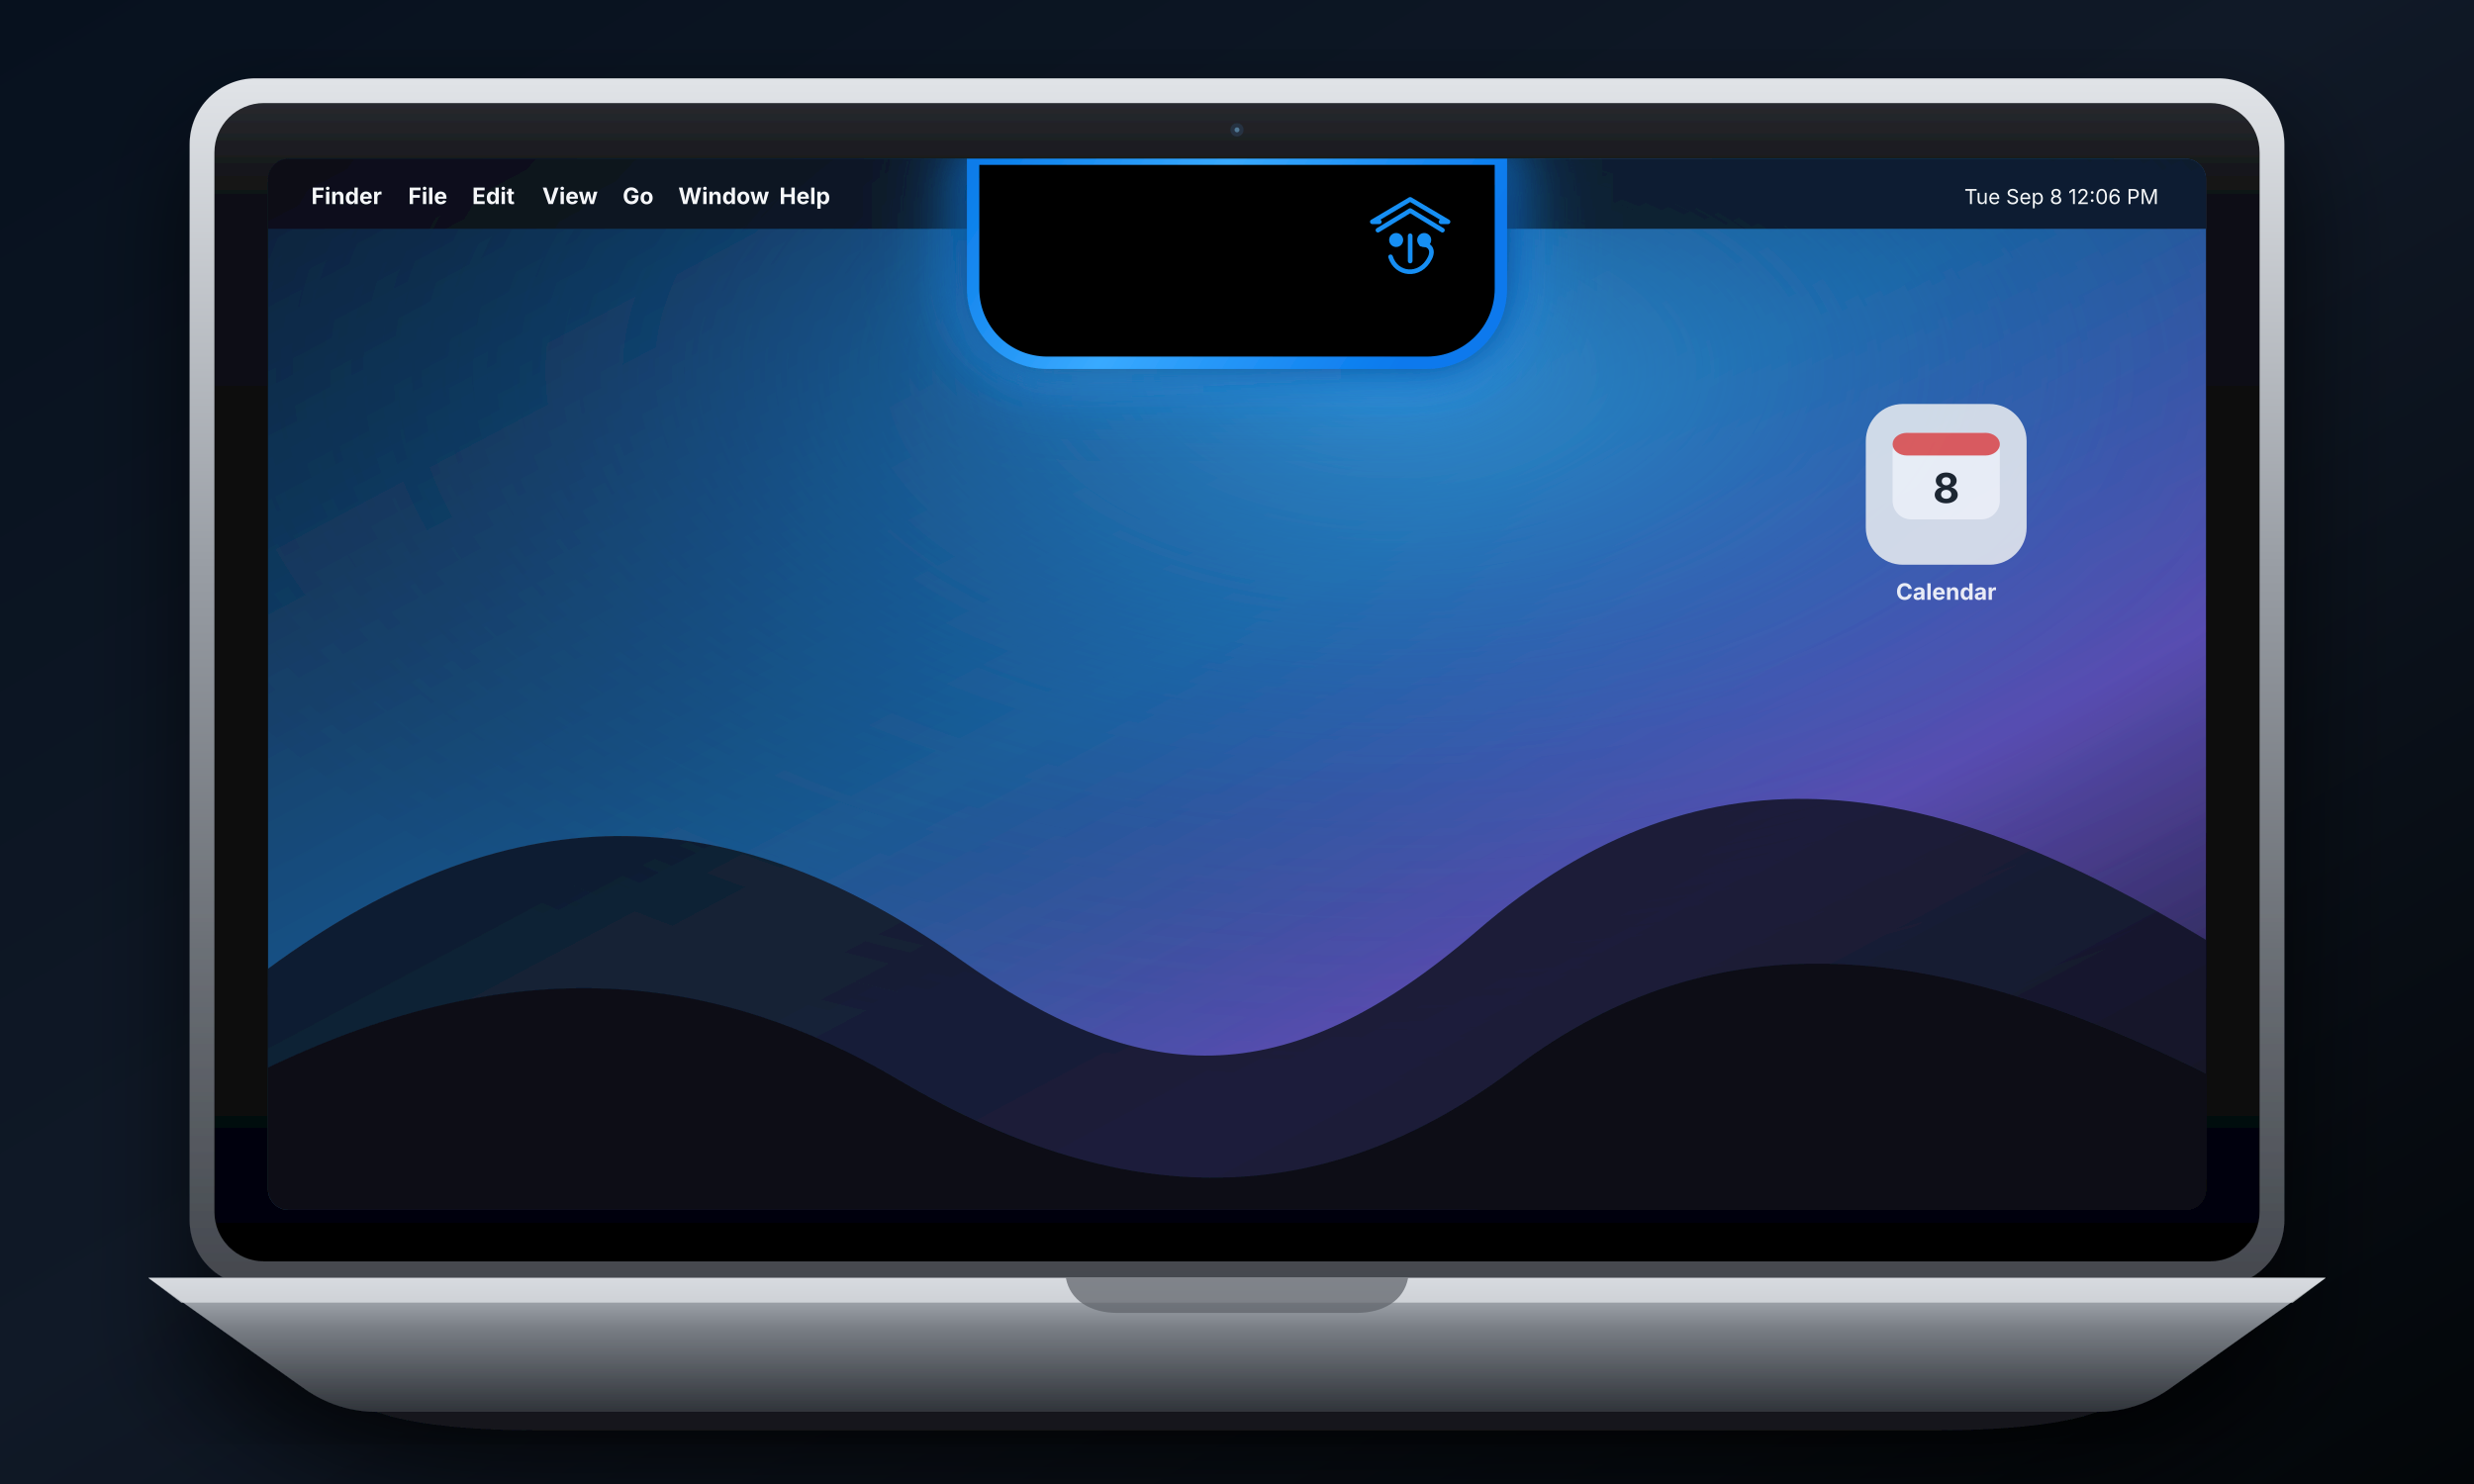
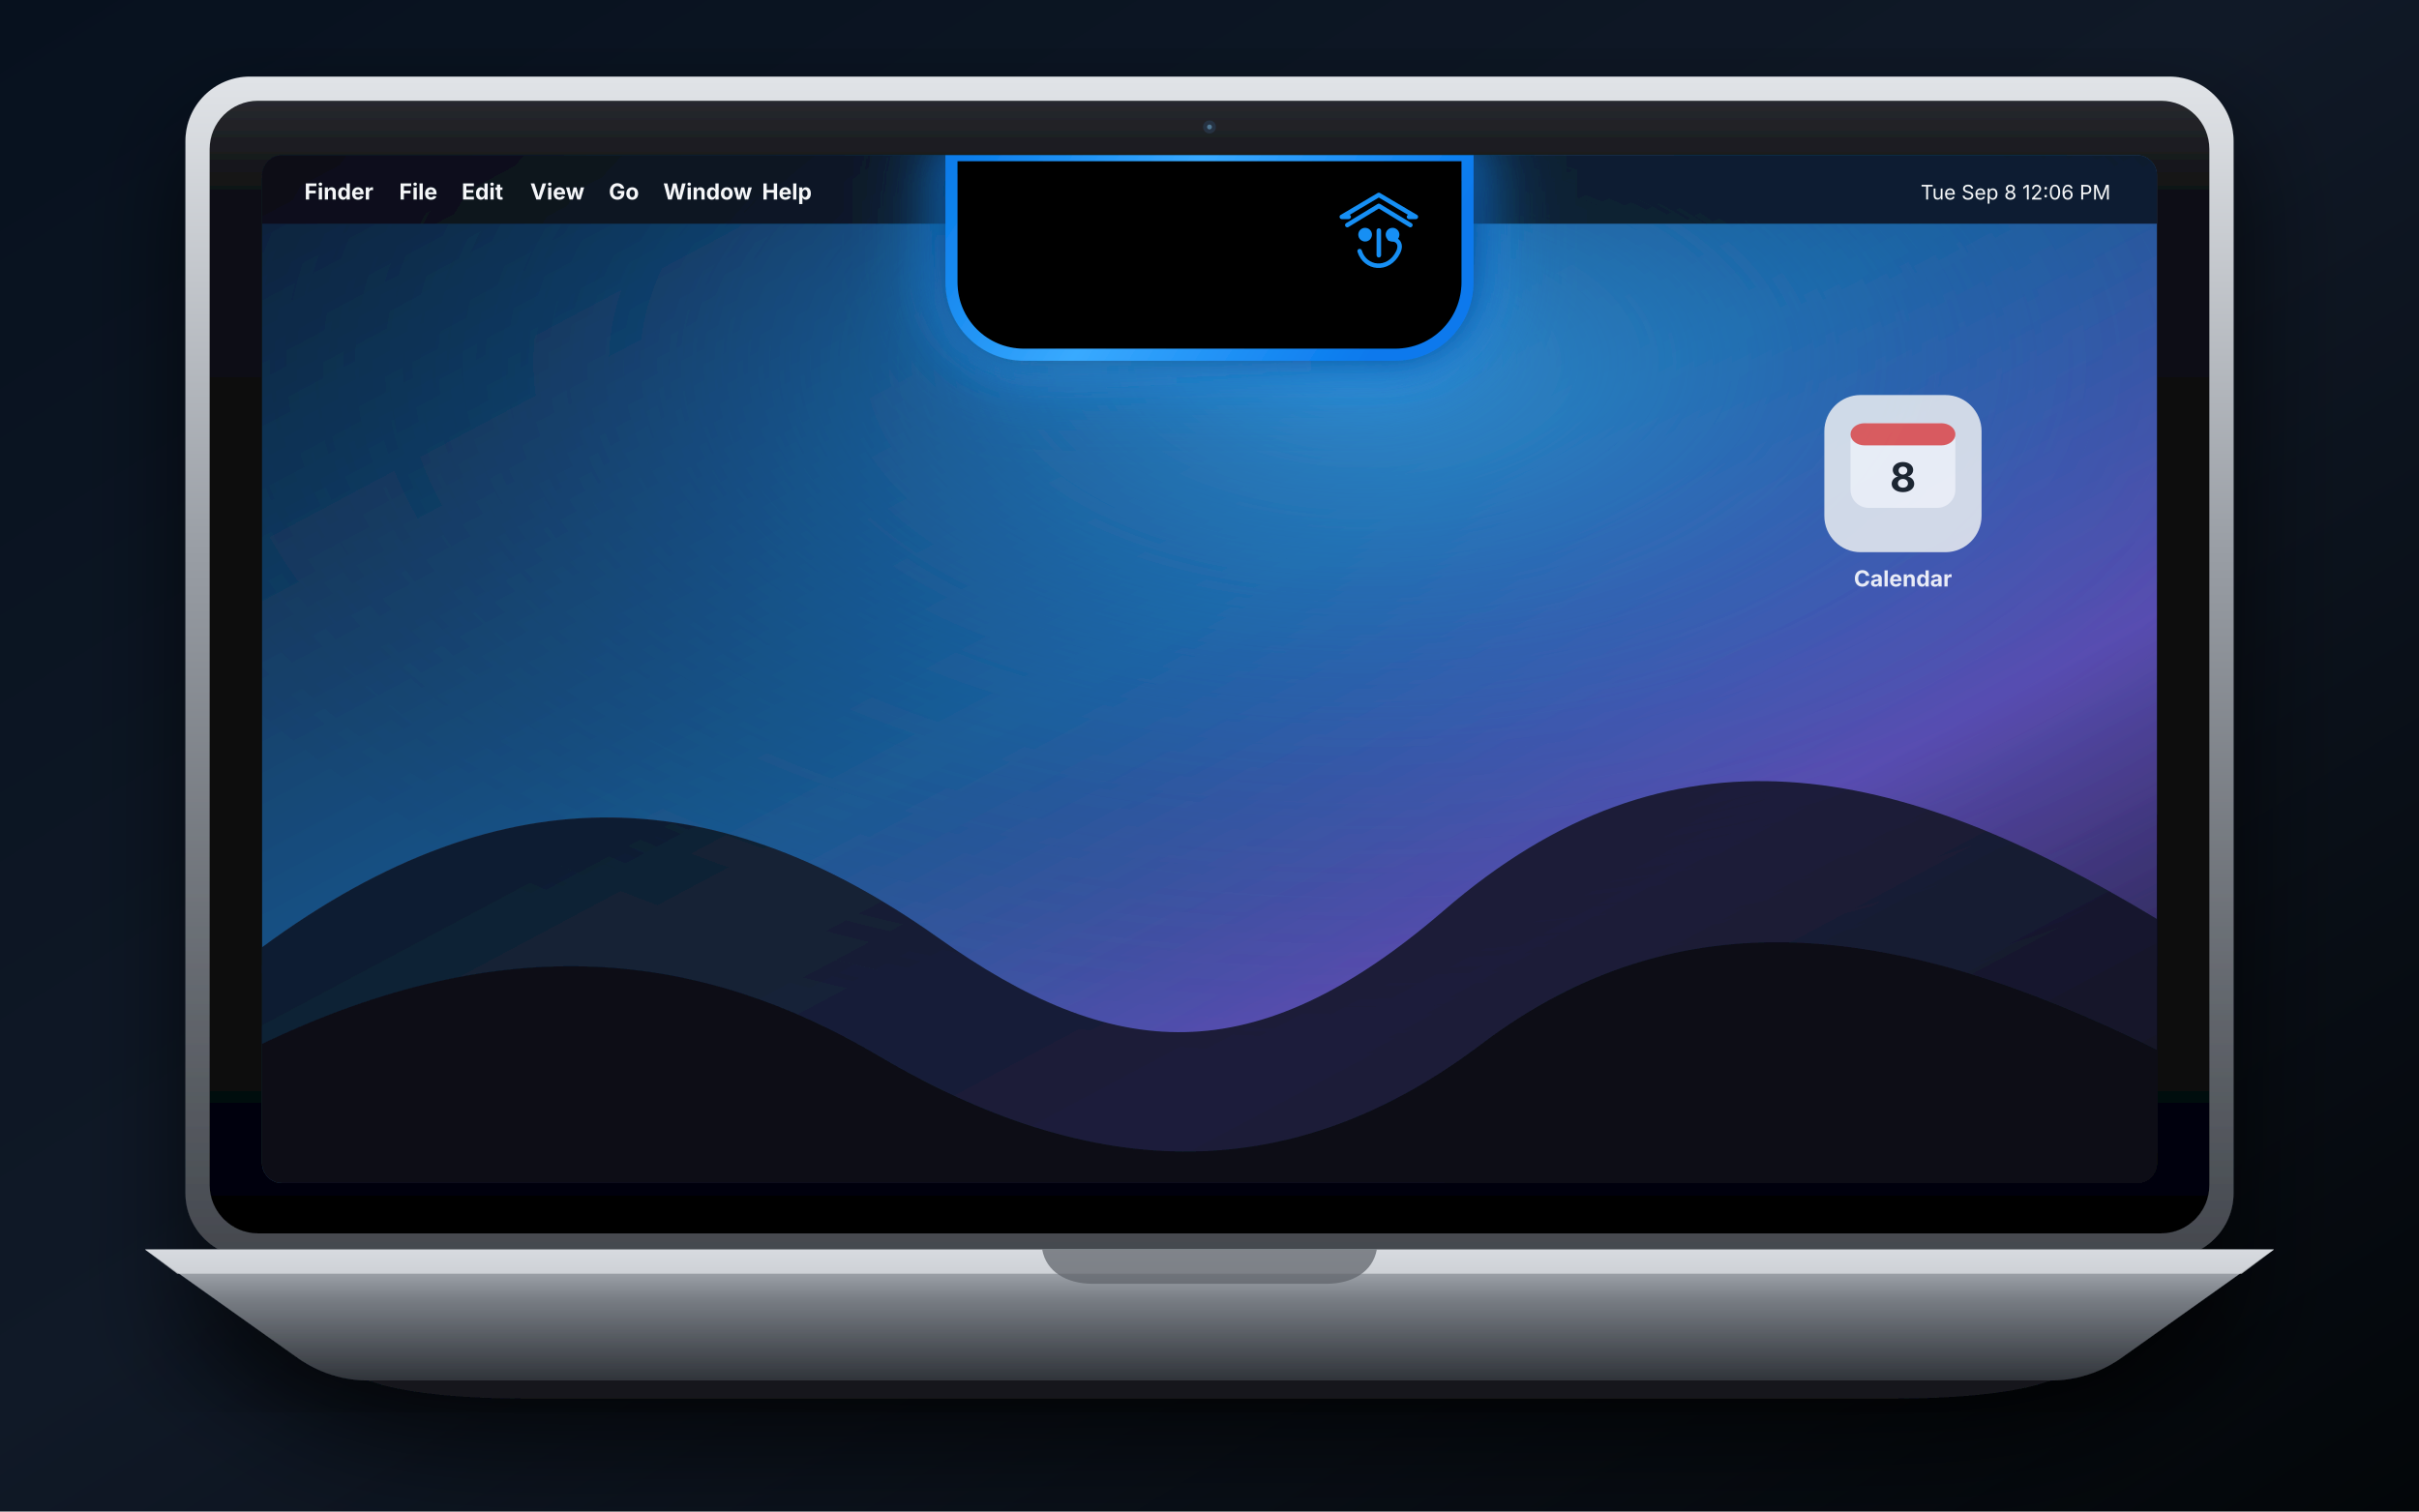
- <svg xmlns="http://www.w3.org/2000/svg" width="1200" height="720" viewBox="0 0 1200 720" role="img" aria-labelledby="title desc">
+ <svg xmlns="http://www.w3.org/2000/svg" width="1600" height="1000" viewBox="0 0 1200 750" role="img" aria-labelledby="title desc">
  <defs>
    <linearGradient id="canvas" x1="0" y1="0" x2="1" y2="1">
      <stop stop-color="#07111e" />
      <stop offset=".47" stop-color="#101927" />
      <stop offset="1" stop-color="#030609" />
    </linearGradient>
    <linearGradient id="metal" x1="0" y1="0" x2="0" y2="1">
      <stop stop-color="#e0e3e7" />
      <stop offset=".4" stop-color="#999ea5" />
      <stop offset="1" stop-color="#44484e" />
    </linearGradient>
    <linearGradient id="bezel" x1="0" y1="0" x2="0" y2="1">
      <stop stop-color="#27292e" />
      <stop offset=".08" stop-color="#101114" />
      <stop offset="1" stop-color="#050506" />
    </linearGradient>
    <linearGradient id="base" x1="0" y1="0" x2="0" y2="1">
      <stop stop-color="#bbc0c7" />
      <stop offset=".38" stop-color="#787d84" />
      <stop offset="1" stop-color="#30343a" />
    </linearGradient>
    <linearGradient id="wallpaper" x1="0" y1="0" x2="1" y2="1">
      <stop stop-color="#0b1e35" />
      <stop offset=".47" stop-color="#1b5b94" />
      <stop offset=".72" stop-color="#604cb4" />
      <stop offset="1" stop-color="#101424" />
    </linearGradient>
    <radialGradient id="sky" cx="58%" cy="20%" r="68%">
      <stop stop-color="#48b5ff" stop-opacity=".57" />
      <stop offset=".54" stop-color="#177ad4" stop-opacity=".16" />
      <stop offset="1" stop-color="#07111c" stop-opacity="0" />
    </radialGradient>
    <linearGradient id="edge" x1="0" y1="0" x2="1" y2=".25">
      <stop stop-color="#087be9" />
      <stop offset=".46" stop-color="#39aaff" />
      <stop offset="1" stop-color="#0879ed" />
    </linearGradient>
    <clipPath id="screenClip">
      <rect x="130" y="77" width="940" height="510" rx="10" />
    </clipPath>
    <filter id="deviceShadow" x="-20%" y="-20%" width="140%" height="170%">
      <feDropShadow dy="24" stdDeviation="26" flood-color="#000" flood-opacity=".68" />
    </filter>
    <filter id="halo" x="-55%" y="-80%" width="210%" height="270%">
      <feGaussianBlur stdDeviation="11" result="blurred" />
      <feMerge>
        <feMergeNode in="blurred" />
        <feMergeNode in="SourceGraphic" />
      </feMerge>
    </filter>
    <filter id="outerHalo" x="-75%" y="-120%" width="250%" height="340%">
      <feGaussianBlur stdDeviation="20" />
    </filter>
    <filter id="softBlur">
      <feGaussianBlur stdDeviation="32" />
    </filter>
  </defs>
-   <rect width="1200" height="720" fill="url(#canvas)" />
+   <rect width="1200" height="750" fill="url(#canvas)" />
  <ellipse cx="600" cy="668" rx="500" ry="27" fill="#000" opacity=".7" filter="url(#softBlur)" />
  <g filter="url(#deviceShadow)">
    <rect x="92" y="38" width="1016" height="586" rx="32" fill="url(#metal)" />
    <rect x="104" y="50" width="992" height="562" rx="24" fill="url(#bezel)" />
    <circle cx="600" cy="63" r="3.2" fill="#263342" />
    <circle cx="600" cy="63" r="1.2" fill="#79b9df" opacity=".52" />
    <g clip-path="url(#screenClip)">
      <rect x="130" y="77" width="940" height="510" fill="url(#wallpaper)" />
      <rect x="130" y="77" width="940" height="510" fill="url(#sky)" />
      <path d="M130 470c122-90 229-80 335-5 87 62 157 68 251-13 113-98 225-74 354 4v131H130Z" fill="#101522" fill-opacity=".83" />
      <path d="M130 518c121-58 218-46 306 6 115 68 212 60 299-6 98-74 206-61 335 3v66H130Z" fill="#080c13" fill-opacity=".86" />
      <rect x="130" y="77" width="940" height="34" fill="#070a0f" fill-opacity=".76" />
      <g font-family="-apple-system,BlinkMacSystemFont,'Segoe UI',sans-serif" fill="#f5f6f8" font-size="11" font-weight="650">
        <text x="151" y="99">Finder</text>
        <text x="198" y="99">File</text>
        <text x="229" y="99">Edit</text>
        <text x="263" y="99">View</text>
        <text x="302" y="99">Go</text>
        <text x="329" y="99">Window</text>
        <text x="378" y="99">Help</text>
      </g>
      <text x="1047" y="99" fill="#f5f6f8" font-family="-apple-system,BlinkMacSystemFont,'Segoe UI',sans-serif" font-size="10" text-anchor="end">Tue Sep 8   12:06 PM</text>
      <g opacity=".88">
        <rect x="905" y="196" width="78" height="78" rx="18" fill="#e5e9ef" />
        <rect x="918" y="210" width="52" height="42" rx="9" fill="#fff" />
        <rect x="918" y="210" width="52" height="11" rx="7" fill="#ee5a56" />
        <text x="944" y="244" fill="#1a1d22" font-family="-apple-system,BlinkMacSystemFont,'Segoe UI',sans-serif" font-size="20" font-weight="750" text-anchor="middle">8</text>
        <text x="944" y="291" fill="#fff" font-family="-apple-system,BlinkMacSystemFont,'Segoe UI',sans-serif" font-size="11" font-weight="650" text-anchor="middle">Calendar</text>
      </g>
      <path d="M472 77h256v63c0 20-16 36-36 36H508c-20 0-36-16-36-36Z" fill="none" stroke="#168ff4" stroke-width="23" opacity=".54" filter="url(#outerHalo)" />
      <path d="M472 77h256v63c0 20-16 36-36 36H508c-20 0-36-16-36-36Z" fill="#000" stroke="url(#edge)" stroke-width="6" filter="url(#halo)" />
      <g transform="translate(684 111) scale(.68)" stroke="#168ff4" stroke-width="3.3" stroke-linecap="round" stroke-linejoin="round" fill="none">
        <path d="M-27-5L0-21 27-5M-23 1L0-13 23 1M-27-5h5M22-5h5" />
        <circle cx="-10" cy="8" r="5" fill="#168ff4" stroke="none" />
        <circle cx="10" cy="8" r="5" fill="#168ff4" stroke="none" />
        <path d="M0 5v18M-14 20c4 13 21 15 28 1 3-6 0-10-6-10" />
      </g>
    </g>
    <path d="M72 620h1056l-76 54c-10 7-22 11-35 11H183c-13 0-25-4-35-11Z" fill="url(#base)" />
    <path d="M72 620h1056l-16 12H88Z" fill="#e2e5e9" opacity=".72" />
    <path d="M517 620h166c-2 11-12 17-25 17H542c-13 0-23-6-25-17Z" fill="#5e636a" opacity=".72" />
    <path d="M183 685h834c-15 6-45 9-78 9H261c-33 0-63-3-78-9Z" fill="#17191d" />
  </g>
</svg>
